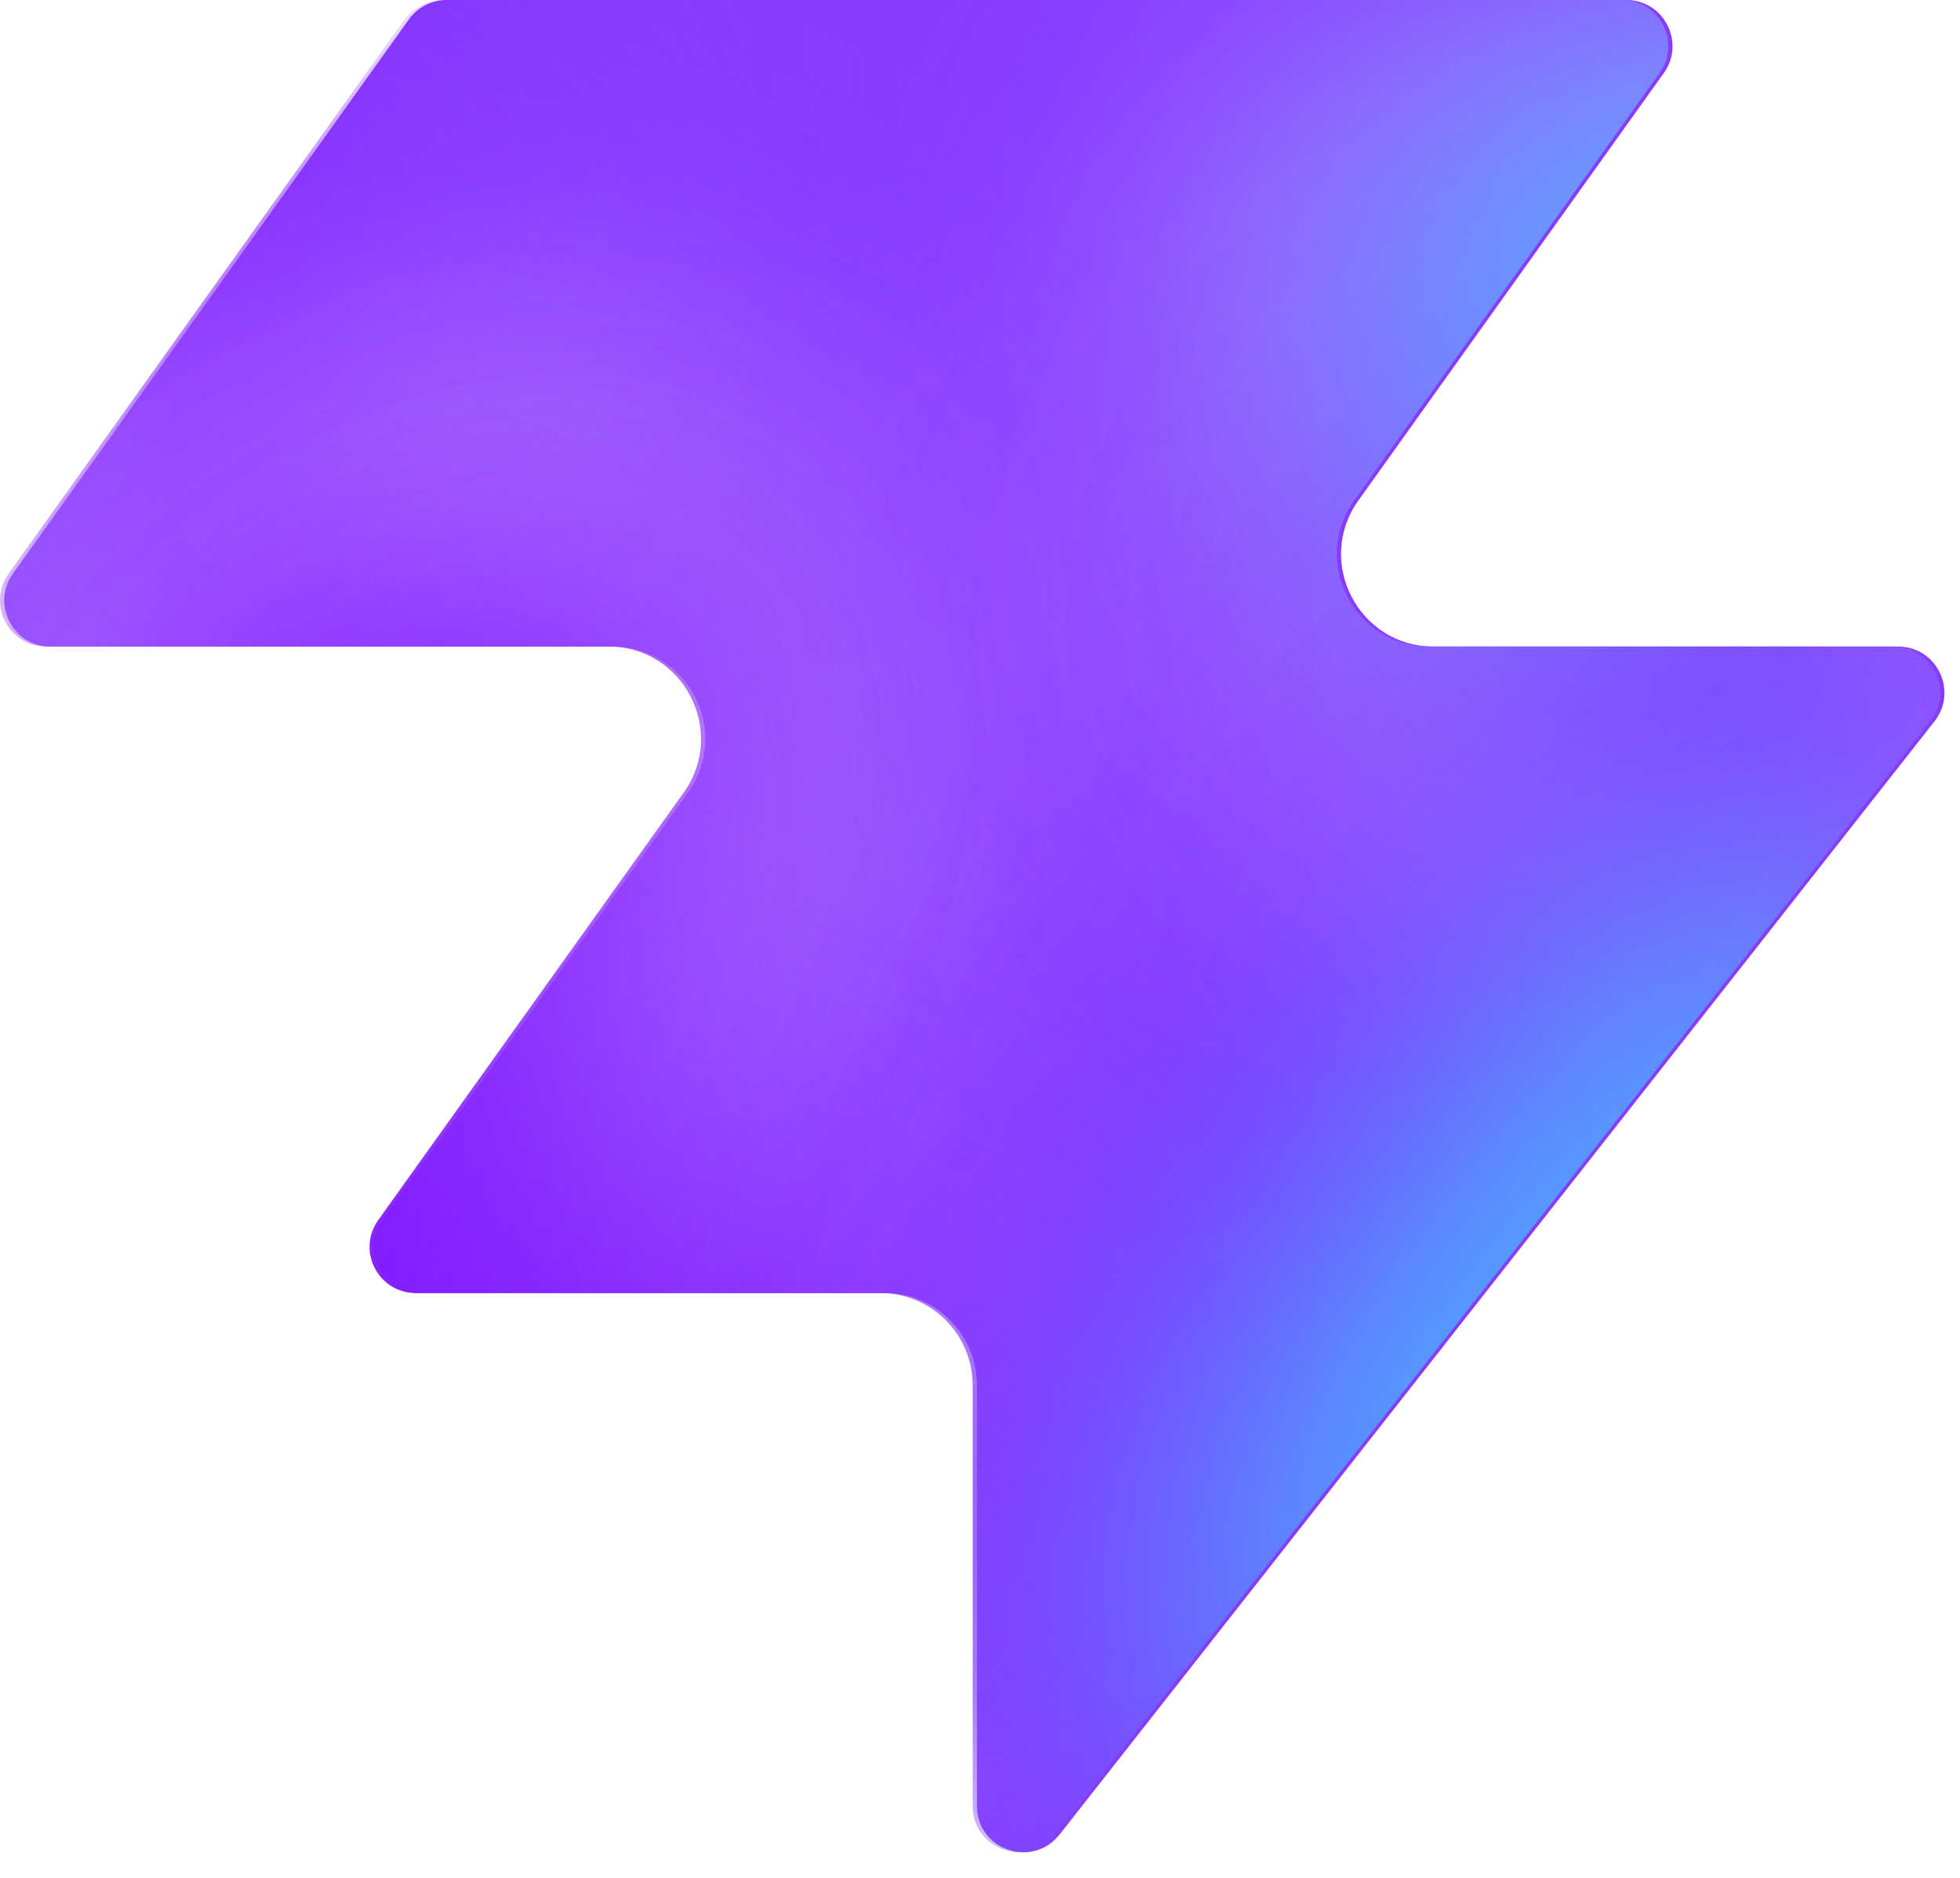
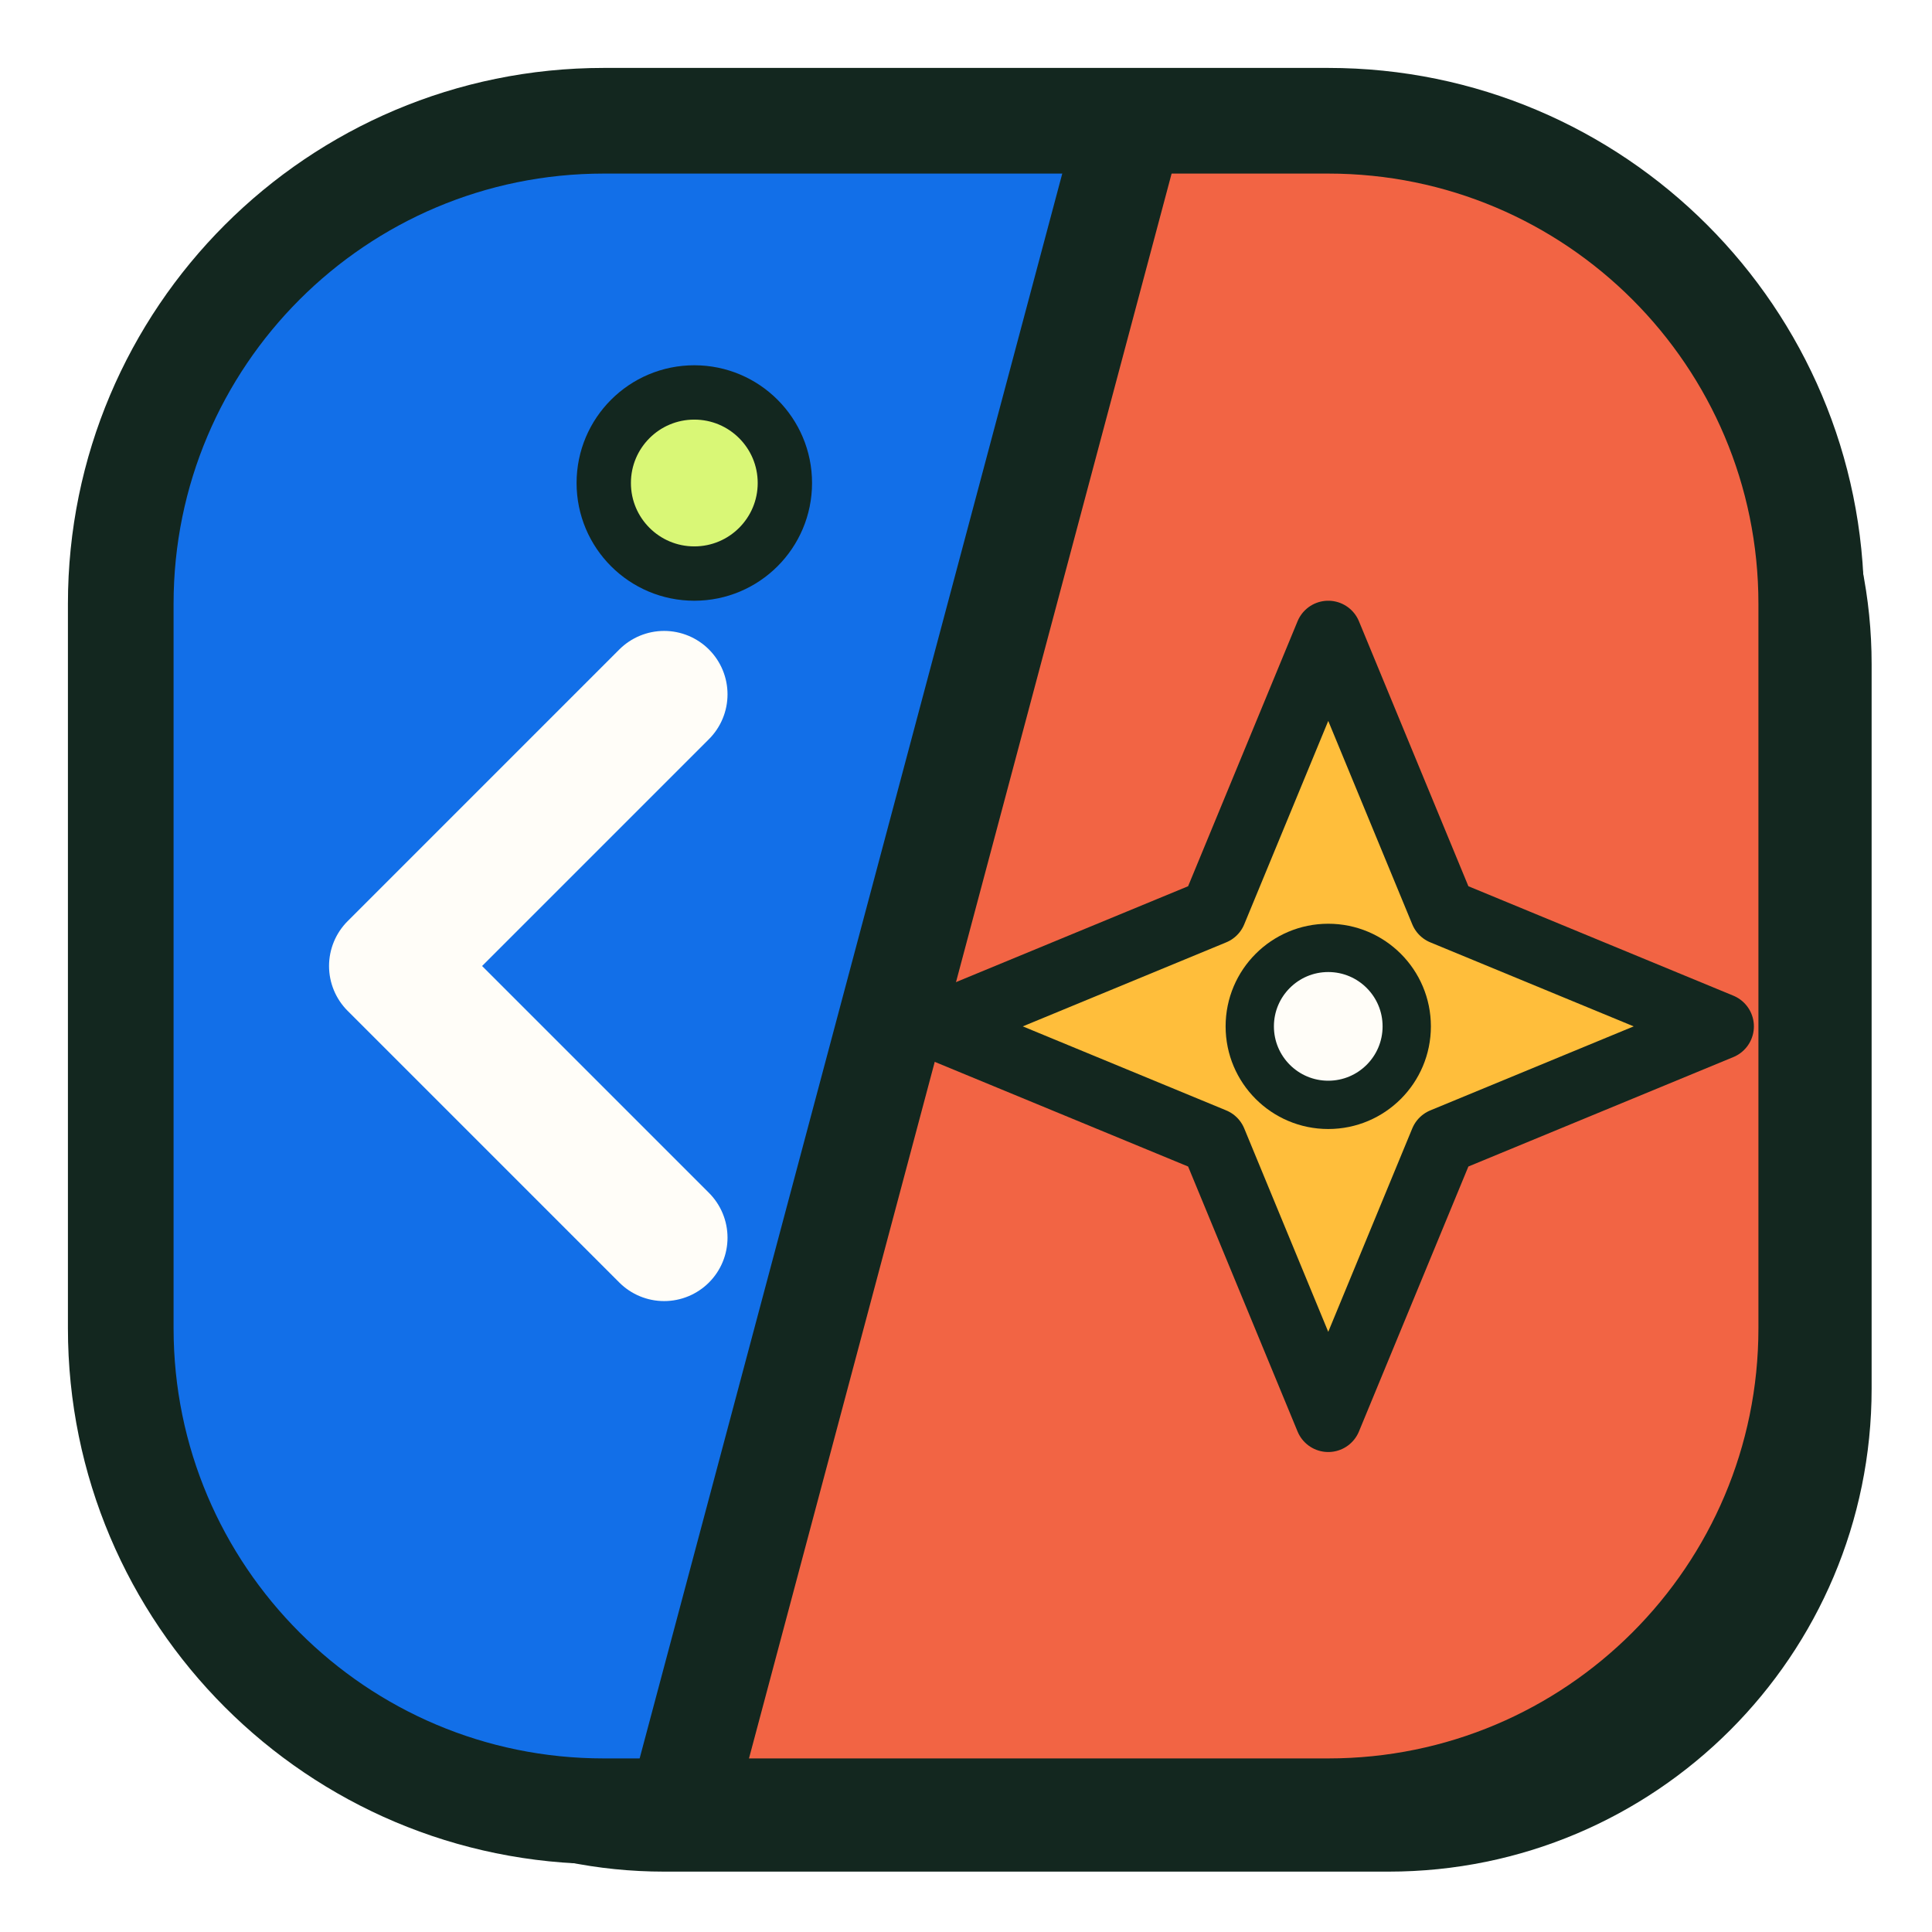
- <svg xmlns="http://www.w3.org/2000/svg" width="48" height="46" fill="none" viewBox="0 0 48 46">
-   <path fill="#863bff" d="M25.946 44.938c-.664.845-2.021.375-2.021-.698V33.937a2.26 2.26 0 0 0-2.262-2.262H10.287c-.92 0-1.456-1.04-.92-1.788l7.48-10.471c1.07-1.497 0-3.578-1.842-3.578H1.237c-.92 0-1.456-1.04-.92-1.788L10.013.474c.214-.297.556-.474.92-.474h28.894c.92 0 1.456 1.04.92 1.788l-7.48 10.471c-1.07 1.498 0 3.579 1.842 3.579h11.377c.943 0 1.473 1.088.89 1.83L25.947 44.94z" style="fill:#863bff;fill:color(display-p3 .525 .23 1);fill-opacity:1" />
-   <mask id="a" width="48" height="46" x="0" y="0" maskUnits="userSpaceOnUse" style="mask-type:alpha">
-     <path fill="#000" d="M25.842 44.938c-.664.844-2.021.375-2.021-.698V33.937a2.26 2.26 0 0 0-2.262-2.262H10.183c-.92 0-1.456-1.04-.92-1.788l7.48-10.471c1.07-1.498 0-3.579-1.842-3.579H1.133c-.92 0-1.456-1.04-.92-1.787L9.91.473c.214-.297.556-.474.92-.474h28.894c.92 0 1.456 1.04.92 1.788l-7.48 10.471c-1.07 1.498 0 3.578 1.842 3.578h11.377c.943 0 1.473 1.088.89 1.832L25.843 44.94z" style="fill:#000;fill-opacity:1" />
-   </mask>
-   <g mask="url(#a)">
-     <g filter="url(#b)">
-       <ellipse cx="5.508" cy="14.704" fill="#ede6ff" rx="5.508" ry="14.704" style="fill:#ede6ff;fill:color(display-p3 .927 .903 1);fill-opacity:1" transform="matrix(.00324 1 1 -.00324 -4.47 31.516)" />
-     </g>
-     <g filter="url(#c)">
-       <ellipse cx="10.399" cy="29.851" fill="#ede6ff" rx="10.399" ry="29.851" style="fill:#ede6ff;fill:color(display-p3 .927 .903 1);fill-opacity:1" transform="matrix(.00324 1 1 -.00324 -39.328 7.883)" />
-     </g>
-     <g filter="url(#d)">
-       <ellipse cx="5.508" cy="30.487" fill="#7e14ff" rx="5.508" ry="30.487" style="fill:#7e14ff;fill:color(display-p3 .492 .077 1);fill-opacity:1" transform="rotate(89.814 -25.913 -14.639)scale(1 -1)" />
-     </g>
-     <g filter="url(#e)">
-       <ellipse cx="5.508" cy="30.599" fill="#7e14ff" rx="5.508" ry="30.599" style="fill:#7e14ff;fill:color(display-p3 .492 .077 1);fill-opacity:1" transform="rotate(89.814 -32.644 -3.334)scale(1 -1)" />
-     </g>
-     <g filter="url(#f)">
-       <ellipse cx="5.508" cy="30.599" fill="#7e14ff" rx="5.508" ry="30.599" style="fill:#7e14ff;fill:color(display-p3 .492 .077 1);fill-opacity:1" transform="matrix(.00324 1 1 -.00324 -34.34 30.47)" />
-     </g>
-     <g filter="url(#g)">
-       <ellipse cx="14.072" cy="22.078" fill="#ede6ff" rx="14.072" ry="22.078" style="fill:#ede6ff;fill:color(display-p3 .927 .903 1);fill-opacity:1" transform="rotate(93.35 24.506 48.493)scale(-1 1)" />
-     </g>
-     <g filter="url(#h)">
-       <ellipse cx="3.47" cy="21.501" fill="#7e14ff" rx="3.47" ry="21.501" style="fill:#7e14ff;fill:color(display-p3 .492 .077 1);fill-opacity:1" transform="rotate(89.009 28.708 47.59)scale(-1 1)" />
-     </g>
-     <g filter="url(#i)">
-       <ellipse cx="3.47" cy="21.501" fill="#7e14ff" rx="3.47" ry="21.501" style="fill:#7e14ff;fill:color(display-p3 .492 .077 1);fill-opacity:1" transform="rotate(89.009 28.708 47.59)scale(-1 1)" />
-     </g>
-     <g filter="url(#j)">
-       <ellipse cx=".387" cy="8.972" fill="#7e14ff" rx="4.407" ry="29.108" style="fill:#7e14ff;fill:color(display-p3 .492 .077 1);fill-opacity:1" transform="rotate(39.51 .387 8.972)" />
-     </g>
-     <g filter="url(#k)">
-       <ellipse cx="47.523" cy="-6.092" fill="#7e14ff" rx="4.407" ry="29.108" style="fill:#7e14ff;fill:color(display-p3 .492 .077 1);fill-opacity:1" transform="rotate(37.892 47.523 -6.092)" />
-     </g>
-     <g filter="url(#l)">
-       <ellipse cx="41.412" cy="6.333" fill="#47bfff" rx="5.971" ry="9.665" style="fill:#47bfff;fill:color(display-p3 .28 .748 1);fill-opacity:1" transform="rotate(37.892 41.412 6.333)" />
-     </g>
-     <g filter="url(#m)">
-       <ellipse cx="-1.879" cy="38.332" fill="#7e14ff" rx="4.407" ry="29.108" style="fill:#7e14ff;fill:color(display-p3 .492 .077 1);fill-opacity:1" transform="rotate(37.892 -1.88 38.332)" />
-     </g>
-     <g filter="url(#n)">
-       <ellipse cx="-1.879" cy="38.332" fill="#7e14ff" rx="4.407" ry="29.108" style="fill:#7e14ff;fill:color(display-p3 .492 .077 1);fill-opacity:1" transform="rotate(37.892 -1.88 38.332)" />
-     </g>
-     <g filter="url(#o)">
-       <ellipse cx="35.651" cy="29.907" fill="#7e14ff" rx="4.407" ry="29.108" style="fill:#7e14ff;fill:color(display-p3 .492 .077 1);fill-opacity:1" transform="rotate(37.892 35.651 29.907)" />
-     </g>
-     <g filter="url(#p)">
-       <ellipse cx="38.418" cy="32.4" fill="#47bfff" rx="5.971" ry="15.297" style="fill:#47bfff;fill:color(display-p3 .28 .748 1);fill-opacity:1" transform="rotate(37.892 38.418 32.4)" />
-     </g>
+ <svg xmlns="http://www.w3.org/2000/svg" viewBox="0 0 64 64" width="64" height="64">
+   <defs>
+     <clipPath id="badge-clip">
+       <rect x="4" y="4" width="56" height="56" rx="16" />
+     </clipPath>
+   </defs>
+   <rect x="6" y="6" width="56" height="56" rx="16" fill="#13271f" />
+   <g clip-path="url(#badge-clip)">
+     <rect x="4" y="4" width="56" height="56" fill="#126fe8" />
+     <polygon points="38,4 60,4 60,60 22,60" fill="#f26444" />
+     <line x1="38" y1="2" x2="22" y2="62" stroke="#13271f" stroke-width="3.5" stroke-linecap="round" />
  </g>
-   <defs>
-     <filter id="b" width="60.045" height="41.654" x="-19.77" y="16.149" color-interpolation-filters="sRGB" filterUnits="userSpaceOnUse">
-       <feFlood flood-opacity="0" result="BackgroundImageFix" />
-       <feBlend in="SourceGraphic" in2="BackgroundImageFix" result="shape" />
-       <feGaussianBlur result="effect1_foregroundBlur_2002_17158" stdDeviation="7.659" />
-     </filter>
-     <filter id="c" width="90.34" height="51.437" x="-54.613" y="-7.533" color-interpolation-filters="sRGB" filterUnits="userSpaceOnUse">
-       <feFlood flood-opacity="0" result="BackgroundImageFix" />
-       <feBlend in="SourceGraphic" in2="BackgroundImageFix" result="shape" />
-       <feGaussianBlur result="effect1_foregroundBlur_2002_17158" stdDeviation="7.659" />
-     </filter>
-     <filter id="d" width="79.355" height="29.4" x="-49.64" y="2.03" color-interpolation-filters="sRGB" filterUnits="userSpaceOnUse">
-       <feFlood flood-opacity="0" result="BackgroundImageFix" />
-       <feBlend in="SourceGraphic" in2="BackgroundImageFix" result="shape" />
-       <feGaussianBlur result="effect1_foregroundBlur_2002_17158" stdDeviation="4.596" />
-     </filter>
-     <filter id="e" width="79.579" height="29.4" x="-45.045" y="20.029" color-interpolation-filters="sRGB" filterUnits="userSpaceOnUse">
-       <feFlood flood-opacity="0" result="BackgroundImageFix" />
-       <feBlend in="SourceGraphic" in2="BackgroundImageFix" result="shape" />
-       <feGaussianBlur result="effect1_foregroundBlur_2002_17158" stdDeviation="4.596" />
-     </filter>
-     <filter id="f" width="79.579" height="29.4" x="-43.513" y="21.178" color-interpolation-filters="sRGB" filterUnits="userSpaceOnUse">
-       <feFlood flood-opacity="0" result="BackgroundImageFix" />
-       <feBlend in="SourceGraphic" in2="BackgroundImageFix" result="shape" />
-       <feGaussianBlur result="effect1_foregroundBlur_2002_17158" stdDeviation="4.596" />
-     </filter>
-     <filter id="g" width="74.749" height="58.852" x="15.756" y="-17.901" color-interpolation-filters="sRGB" filterUnits="userSpaceOnUse">
-       <feFlood flood-opacity="0" result="BackgroundImageFix" />
-       <feBlend in="SourceGraphic" in2="BackgroundImageFix" result="shape" />
-       <feGaussianBlur result="effect1_foregroundBlur_2002_17158" stdDeviation="7.659" />
-     </filter>
-     <filter id="h" width="61.377" height="25.362" x="23.548" y="2.284" color-interpolation-filters="sRGB" filterUnits="userSpaceOnUse">
-       <feFlood flood-opacity="0" result="BackgroundImageFix" />
-       <feBlend in="SourceGraphic" in2="BackgroundImageFix" result="shape" />
-       <feGaussianBlur result="effect1_foregroundBlur_2002_17158" stdDeviation="4.596" />
-     </filter>
-     <filter id="i" width="61.377" height="25.362" x="23.548" y="2.284" color-interpolation-filters="sRGB" filterUnits="userSpaceOnUse">
-       <feFlood flood-opacity="0" result="BackgroundImageFix" />
-       <feBlend in="SourceGraphic" in2="BackgroundImageFix" result="shape" />
-       <feGaussianBlur result="effect1_foregroundBlur_2002_17158" stdDeviation="4.596" />
-     </filter>
-     <filter id="j" width="56.045" height="63.649" x="-27.636" y="-22.853" color-interpolation-filters="sRGB" filterUnits="userSpaceOnUse">
-       <feFlood flood-opacity="0" result="BackgroundImageFix" />
-       <feBlend in="SourceGraphic" in2="BackgroundImageFix" result="shape" />
-       <feGaussianBlur result="effect1_foregroundBlur_2002_17158" stdDeviation="4.596" />
-     </filter>
-     <filter id="k" width="54.814" height="64.646" x="20.116" y="-38.415" color-interpolation-filters="sRGB" filterUnits="userSpaceOnUse">
-       <feFlood flood-opacity="0" result="BackgroundImageFix" />
-       <feBlend in="SourceGraphic" in2="BackgroundImageFix" result="shape" />
-       <feGaussianBlur result="effect1_foregroundBlur_2002_17158" stdDeviation="4.596" />
-     </filter>
-     <filter id="l" width="33.541" height="35.313" x="24.641" y="-11.323" color-interpolation-filters="sRGB" filterUnits="userSpaceOnUse">
-       <feFlood flood-opacity="0" result="BackgroundImageFix" />
-       <feBlend in="SourceGraphic" in2="BackgroundImageFix" result="shape" />
-       <feGaussianBlur result="effect1_foregroundBlur_2002_17158" stdDeviation="4.596" />
-     </filter>
-     <filter id="m" width="54.814" height="64.646" x="-29.286" y="6.009" color-interpolation-filters="sRGB" filterUnits="userSpaceOnUse">
-       <feFlood flood-opacity="0" result="BackgroundImageFix" />
-       <feBlend in="SourceGraphic" in2="BackgroundImageFix" result="shape" />
-       <feGaussianBlur result="effect1_foregroundBlur_2002_17158" stdDeviation="4.596" />
-     </filter>
-     <filter id="n" width="54.814" height="64.646" x="-29.286" y="6.009" color-interpolation-filters="sRGB" filterUnits="userSpaceOnUse">
-       <feFlood flood-opacity="0" result="BackgroundImageFix" />
-       <feBlend in="SourceGraphic" in2="BackgroundImageFix" result="shape" />
-       <feGaussianBlur result="effect1_foregroundBlur_2002_17158" stdDeviation="4.596" />
-     </filter>
-     <filter id="o" width="54.814" height="64.646" x="8.244" y="-2.416" color-interpolation-filters="sRGB" filterUnits="userSpaceOnUse">
-       <feFlood flood-opacity="0" result="BackgroundImageFix" />
-       <feBlend in="SourceGraphic" in2="BackgroundImageFix" result="shape" />
-       <feGaussianBlur result="effect1_foregroundBlur_2002_17158" stdDeviation="4.596" />
-     </filter>
-     <filter id="p" width="39.409" height="43.623" x="18.713" y="10.588" color-interpolation-filters="sRGB" filterUnits="userSpaceOnUse">
-       <feFlood flood-opacity="0" result="BackgroundImageFix" />
-       <feBlend in="SourceGraphic" in2="BackgroundImageFix" result="shape" />
-       <feGaussianBlur result="effect1_foregroundBlur_2002_17158" stdDeviation="4.596" />
-     </filter>
-   </defs>
+   <rect x="4" y="4" width="56" height="56" rx="16" fill="none" stroke="#13271f" stroke-width="3.5" />
+   <path d="M22 23 L13 32 L22 41" fill="none" stroke="#fffdf8" stroke-width="4.2" stroke-linecap="round" stroke-linejoin="round" />
+   <circle cx="23" cy="16" r="3" fill="#d9f776" stroke="#13271f" stroke-width="1.8" />
+   <g transform="translate(44, 34)">
+     <polygon points="0,-13 3.8,-3.8 13,0 3.8,3.8 0,13 -3.8,3.8 -13,0 -3.8,-3.8" fill="#ffbe3b" stroke="#13271f" stroke-width="2.2" stroke-linejoin="round" />
+     <circle cx="0" cy="0" r="2.6" fill="#fffdf8" stroke="#13271f" stroke-width="1.6" />
+   </g>
</svg>
